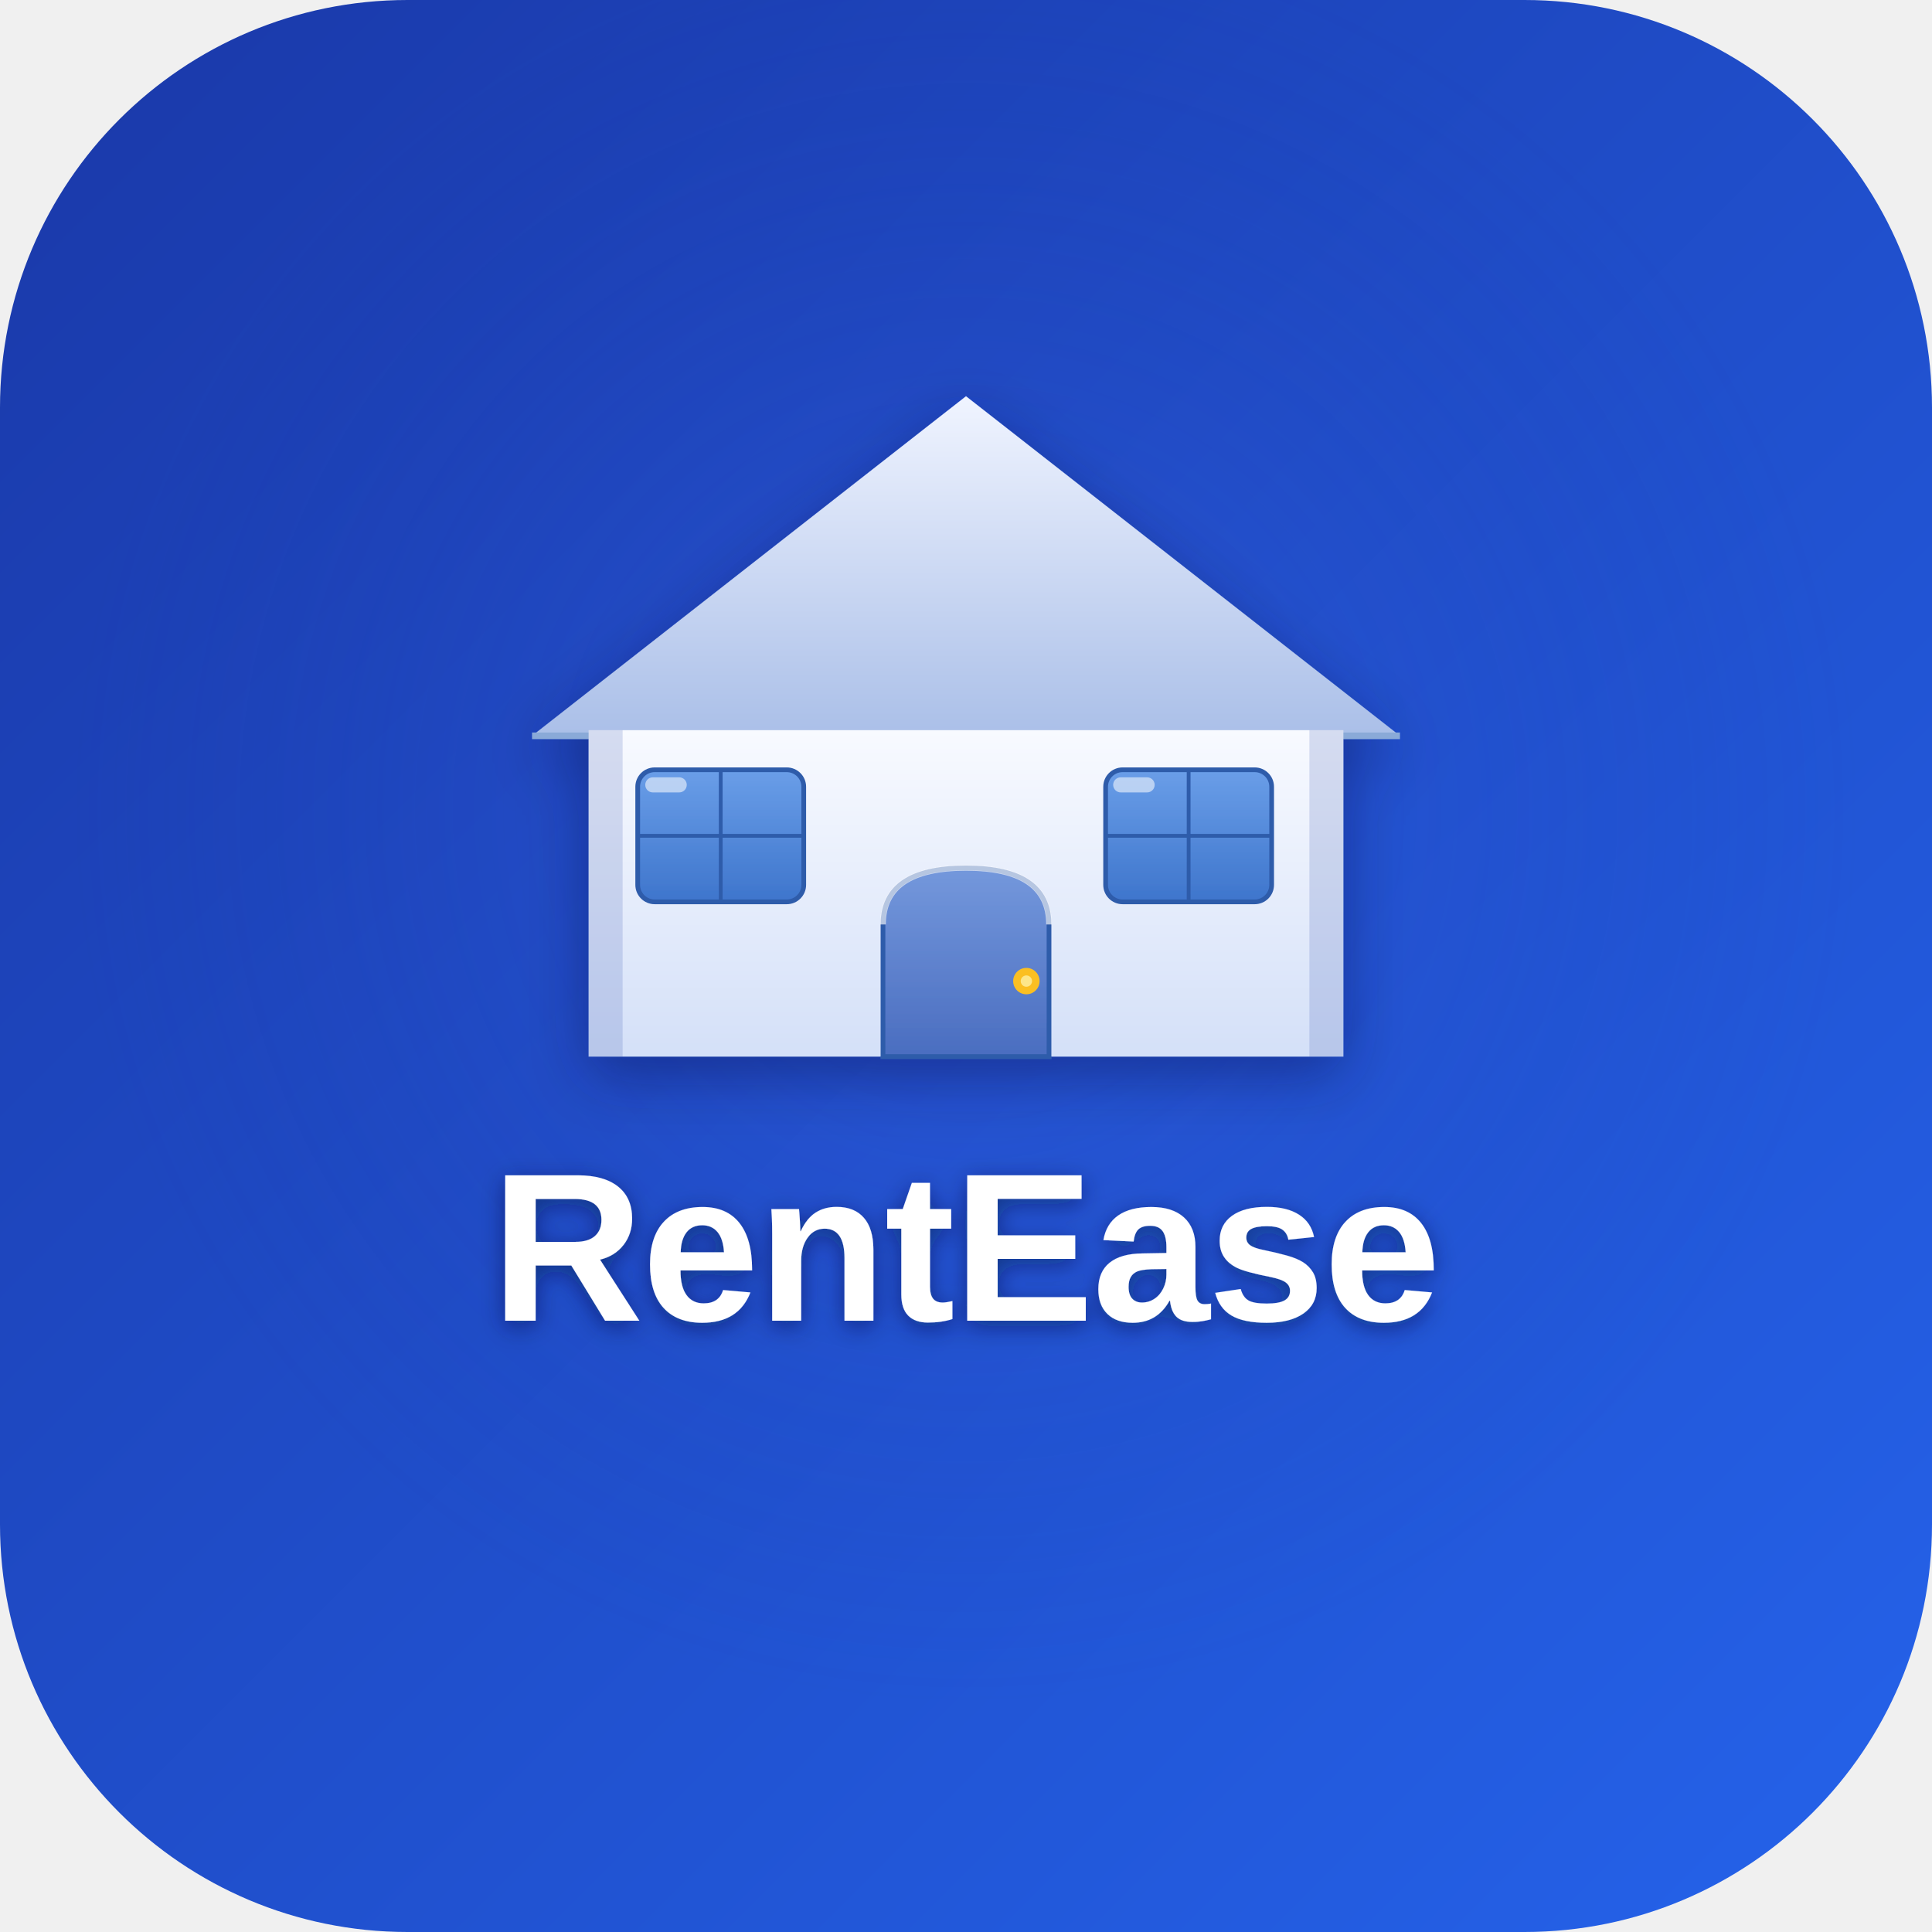
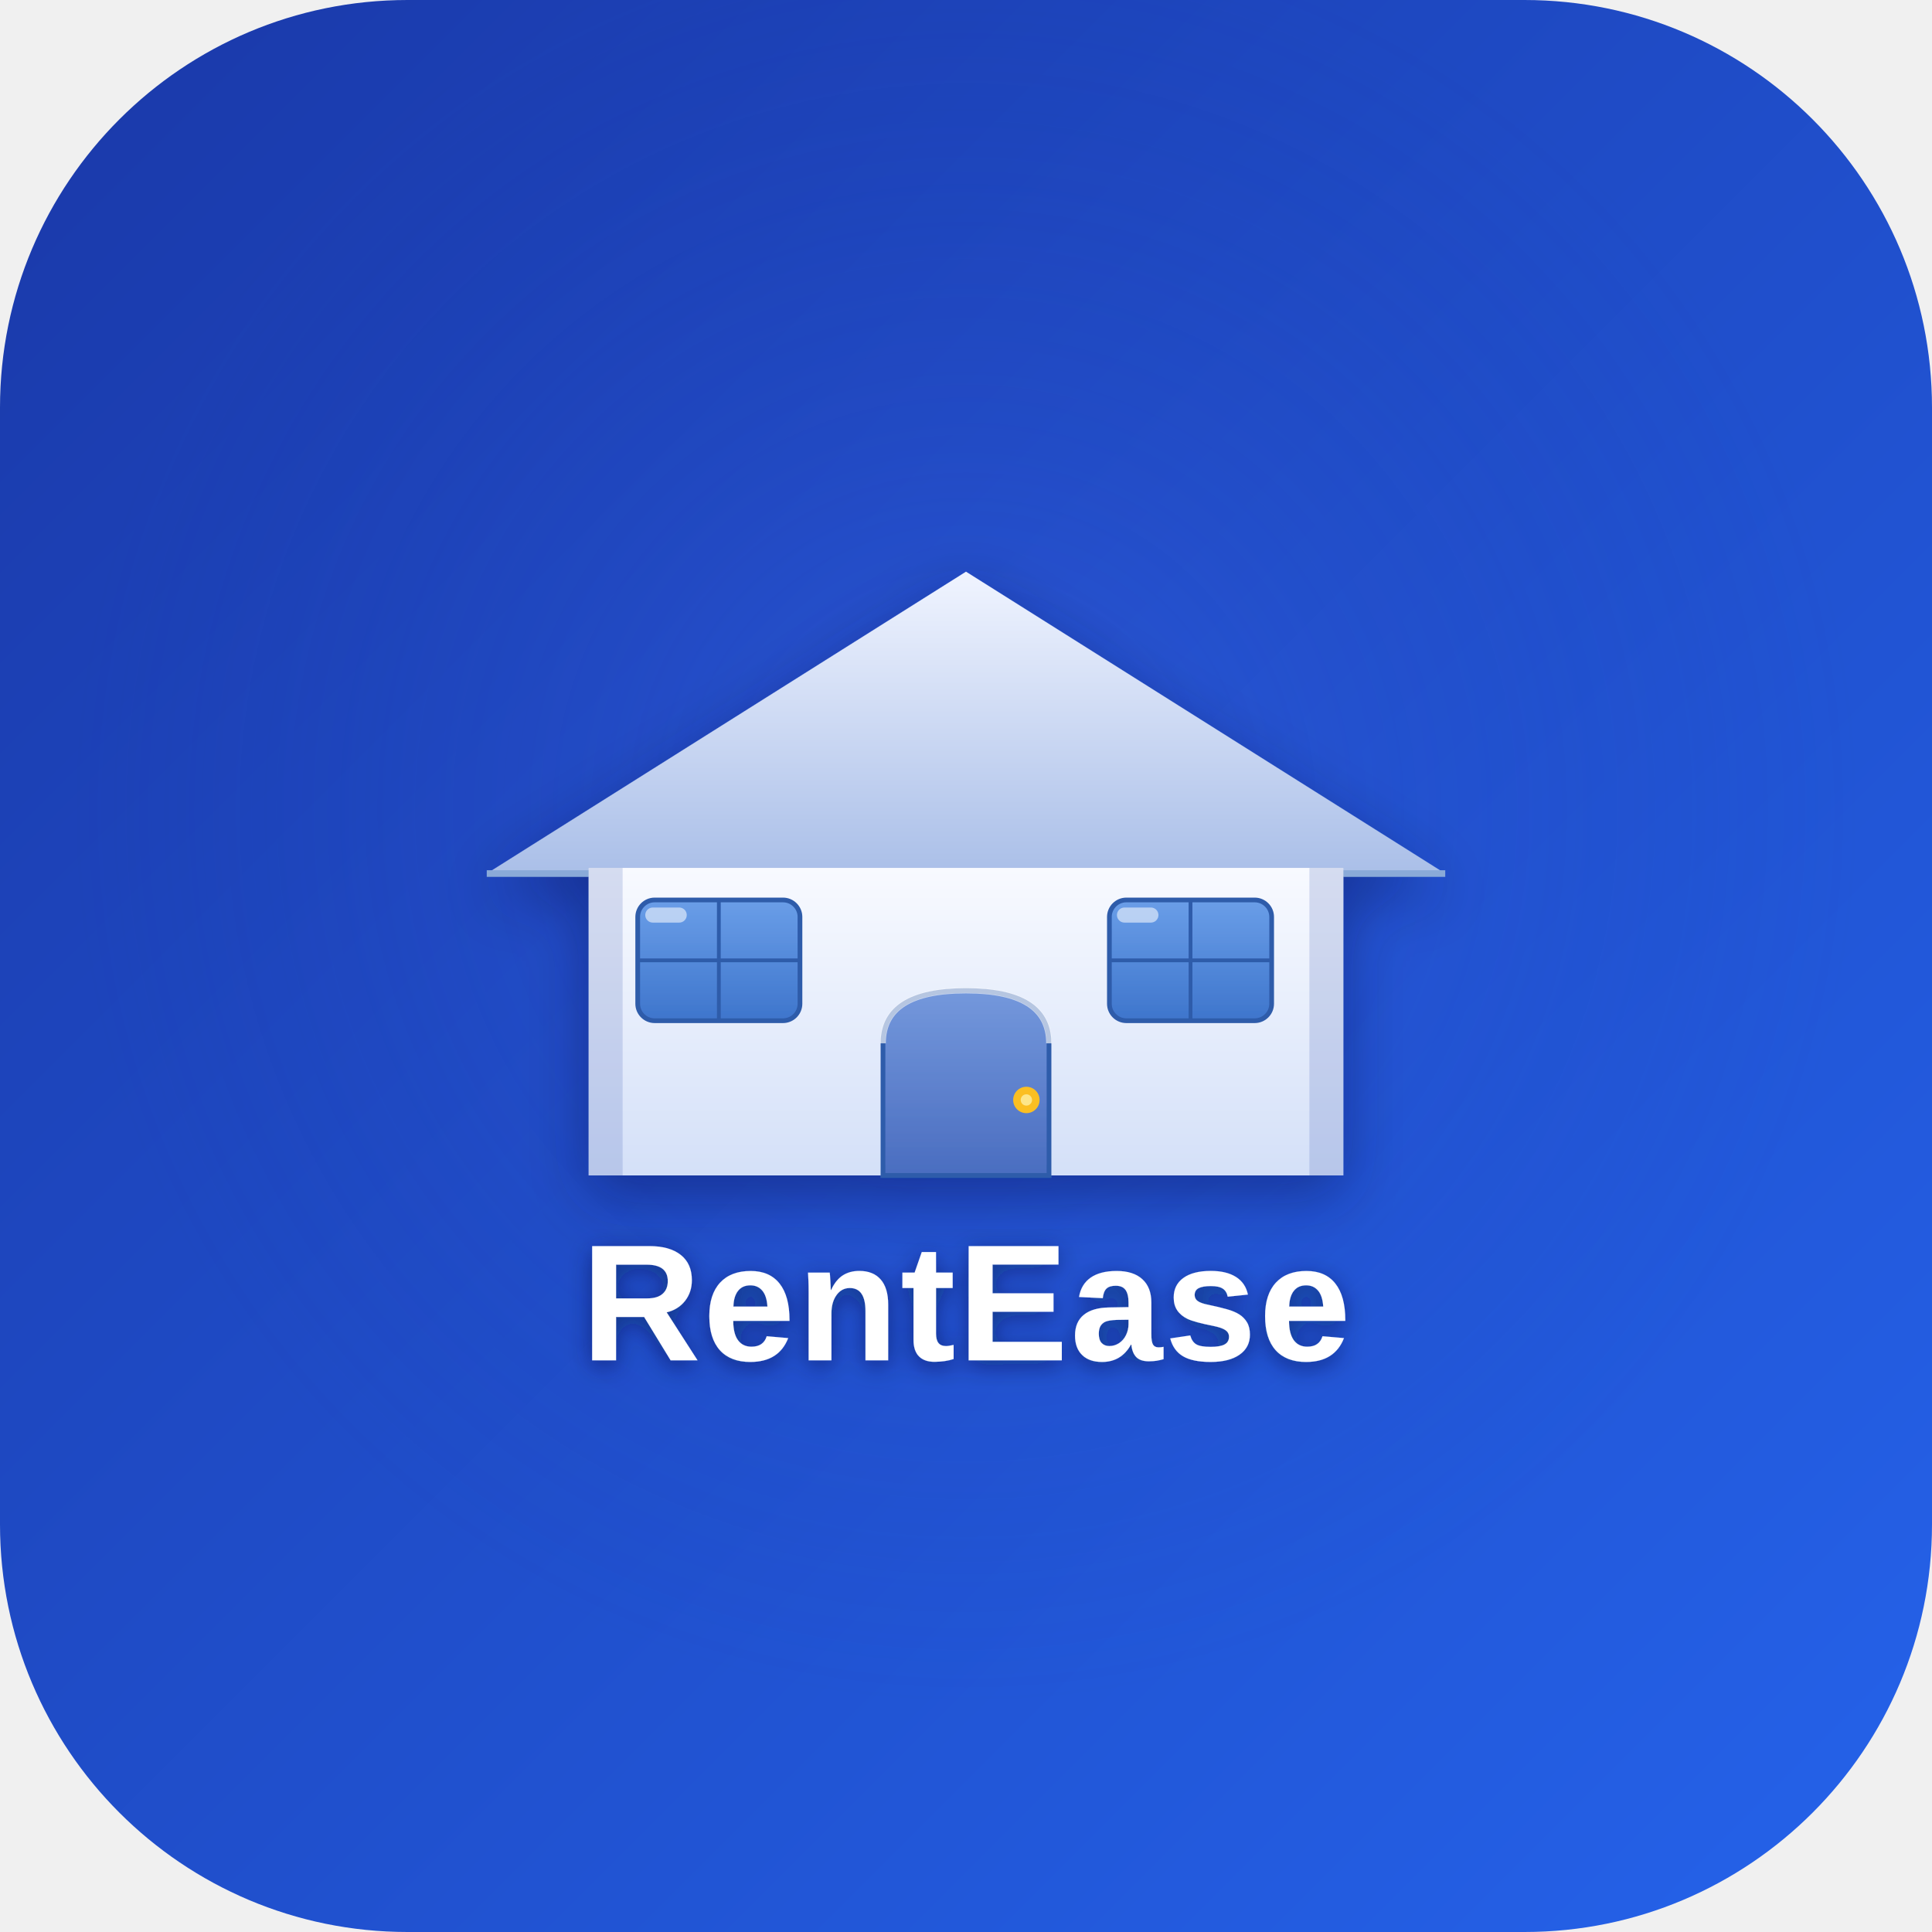
<svg xmlns="http://www.w3.org/2000/svg" width="1024" height="1024" viewBox="0 0 1024 1024">
  <defs>
    <linearGradient id="bg" x1="0" y1="0" x2="1" y2="1">
      <stop offset="0%" stop-color="#1A38A8" />
      <stop offset="100%" stop-color="#2563EB" />
    </linearGradient>
    <radialGradient id="bloom" cx="50%" cy="42%" r="46%">
      <stop offset="0%" stop-color="#4A74FF" stop-opacity="0.28" />
      <stop offset="100%" stop-color="#1A38A8" stop-opacity="0" />
    </radialGradient>
    <linearGradient id="roofFill" x1="0.5" y1="0" x2="0.5" y2="1">
      <stop offset="0%" stop-color="#F0F4FF" />
      <stop offset="100%" stop-color="#AABFE8" />
    </linearGradient>
    <linearGradient id="wallFill" x1="0.5" y1="0" x2="0.5" y2="1">
      <stop offset="0%" stop-color="#F8FAFF" />
      <stop offset="100%" stop-color="#D4E0F8" />
    </linearGradient>
    <linearGradient id="glass" x1="0" y1="0" x2="0" y2="1">
      <stop offset="0%" stop-color="#6A9EE8" />
      <stop offset="100%" stop-color="#3E75CC" />
    </linearGradient>
    <linearGradient id="doorFill" x1="0.5" y1="0" x2="0.5" y2="1">
      <stop offset="0%" stop-color="#7498DC" />
      <stop offset="100%" stop-color="#4A6DC0" />
    </linearGradient>
    <filter id="hShadow" x="-18%" y="-12%" width="136%" height="136%">
      <feDropShadow dx="0" dy="10" stdDeviation="16" flood-color="#06123A" flood-opacity="0.38" />
    </filter>
    <filter id="tShadow" x="-5%" y="-20%" width="110%" height="150%">
      <feDropShadow dx="0" dy="3" stdDeviation="6" flood-color="#06123A" flood-opacity="0.50" />
    </filter>
  </defs>
  <rect width="1024" height="1024" rx="216" ry="216" fill="url(#bg)" />
  <rect width="1024" height="1024" rx="216" ry="216" fill="url(#bloom)" />
  <g filter="url(#hShadow)">
-     <polygon points="512,210  282,390  742,390" fill="url(#roofFill)" />
-     <line x1="282" y1="390" x2="742" y2="390" stroke="#8AAAD8" stroke-width="3.5" />
-     <rect x="312" y="387" width="400" height="173" fill="url(#wallFill)" />
-     <rect x="312" y="387" width="18" height="173" fill="rgba(30,60,160,0.16)" />
-     <rect x="694" y="387" width="18" height="173" fill="rgba(30,60,160,0.16)" />
-     <rect x="338" y="408" width="88" height="70" rx="9" fill="url(#glass)" />
-     <rect x="338" y="408" width="88" height="70" rx="9" fill="none" stroke="#2E5BAA" stroke-width="2.5" />
-     <line x1="382" y1="408" x2="382" y2="478" stroke="#2E5BAA" stroke-width="2" />
-     <line x1="338" y1="443" x2="426" y2="443" stroke="#2E5BAA" stroke-width="2" />
-     <rect x="342" y="412" width="22" height="8" rx="4" fill="rgba(255,255,255,0.55)" />
-     <rect x="586" y="408" width="88" height="70" rx="9" fill="url(#glass)" />
-     <rect x="586" y="408" width="88" height="70" rx="9" fill="none" stroke="#2E5BAA" stroke-width="2.5" />
-     <line x1="630" y1="408" x2="630" y2="478" stroke="#2E5BAA" stroke-width="2" />
-     <line x1="586" y1="443" x2="674" y2="443" stroke="#2E5BAA" stroke-width="2" />
-     <rect x="590" y="412" width="22" height="8" rx="4" fill="rgba(255,255,255,0.55)" />
-     <path d="M468,560 L468,490 Q468,460 512,460 Q556,460 556,490 L556,560 Z" fill="url(#doorFill)" />
-     <path d="M468,560 L468,490 Q468,460 512,460 Q556,460 556,490 L556,560 Z" fill="none" stroke="#2E5BAA" stroke-width="2.5" />
-     <path d="M468,490 Q468,460 512,460 Q556,460 556,490" fill="none" stroke="rgba(255,255,255,0.65)" stroke-width="3" />
-     <circle cx="544" cy="520" r="7" fill="#FBBF24" />
-     <circle cx="544" cy="520" r="3" fill="#FDE68A" />
+     <polygon points="512,303  258,463  766,463" fill="url(#roofFill)" />
+     <line x1="258" y1="463" x2="766" y2="463" stroke="#8AAAD8" stroke-width="3.5" />
+     <rect x="312" y="460" width="400" height="163" fill="url(#wallFill)" />
+     <rect x="312" y="460" width="18" height="163" fill="rgba(30,60,160,0.16)" />
+     <rect x="694" y="460" width="18" height="163" fill="rgba(30,60,160,0.16)" />
+     <rect x="338" y="477" width="86" height="64" rx="9" fill="url(#glass)" />
+     <rect x="338" y="477" width="86" height="64" rx="9" fill="none" stroke="#2E5BAA" stroke-width="2.5" />
+     <line x1="381" y1="477" x2="381" y2="541" stroke="#2E5BAA" stroke-width="2" />
+     <line x1="338" y1="509" x2="424" y2="509" stroke="#2E5BAA" stroke-width="2" />
+     <rect x="342" y="481" width="22" height="8" rx="4" fill="rgba(255,255,255,0.55)" />
+     <rect x="588" y="477" width="86" height="64" rx="9" fill="url(#glass)" />
+     <rect x="588" y="477" width="86" height="64" rx="9" fill="none" stroke="#2E5BAA" stroke-width="2.5" />
+     <line x1="631" y1="477" x2="631" y2="541" stroke="#2E5BAA" stroke-width="2" />
+     <line x1="588" y1="509" x2="674" y2="509" stroke="#2E5BAA" stroke-width="2" />
+     <rect x="592" y="481" width="22" height="8" rx="4" fill="rgba(255,255,255,0.55)" />
+     <path d="M468,623 L468,553 Q468,525 512,525 Q556,525 556,553 L556,623 Z" fill="url(#doorFill)" />
+     <path d="M468,623 L468,553 Q468,525 512,525 Q556,525 556,553 L556,623 Z" fill="none" stroke="#2E5BAA" stroke-width="2.5" />
+     <path d="M468,553 Q468,525 512,525 Q556,525 556,553" fill="none" stroke="rgba(255,255,255,0.65)" stroke-width="3" />
+     <circle cx="544" cy="583" r="7" fill="#FBBF24" />
+     <circle cx="544" cy="583" r="3" fill="#FDE68A" />
  </g>
  <g filter="url(#tShadow)">
-     <text x="512" y="700" font-family="Arial,Helvetica,sans-serif" font-size="112" font-weight="800" letter-spacing="-1" text-anchor="middle" fill="#FFFFFF">RentEase</text>
+     <text x="512" y="721" font-family="Arial Black,Arial,Helvetica,sans-serif" font-size="88" font-weight="900" letter-spacing="1" text-anchor="middle" fill="#FFFFFF">RentEase</text>
  </g>
</svg>
